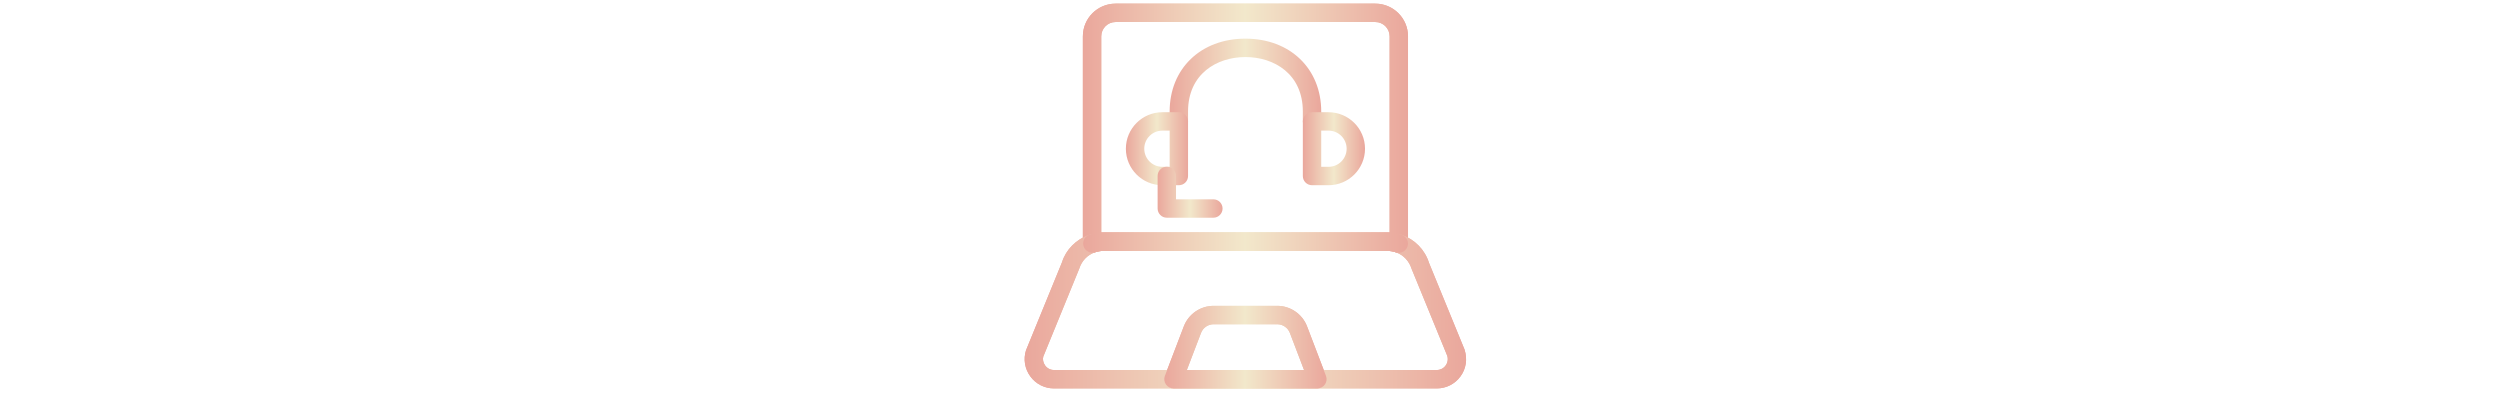
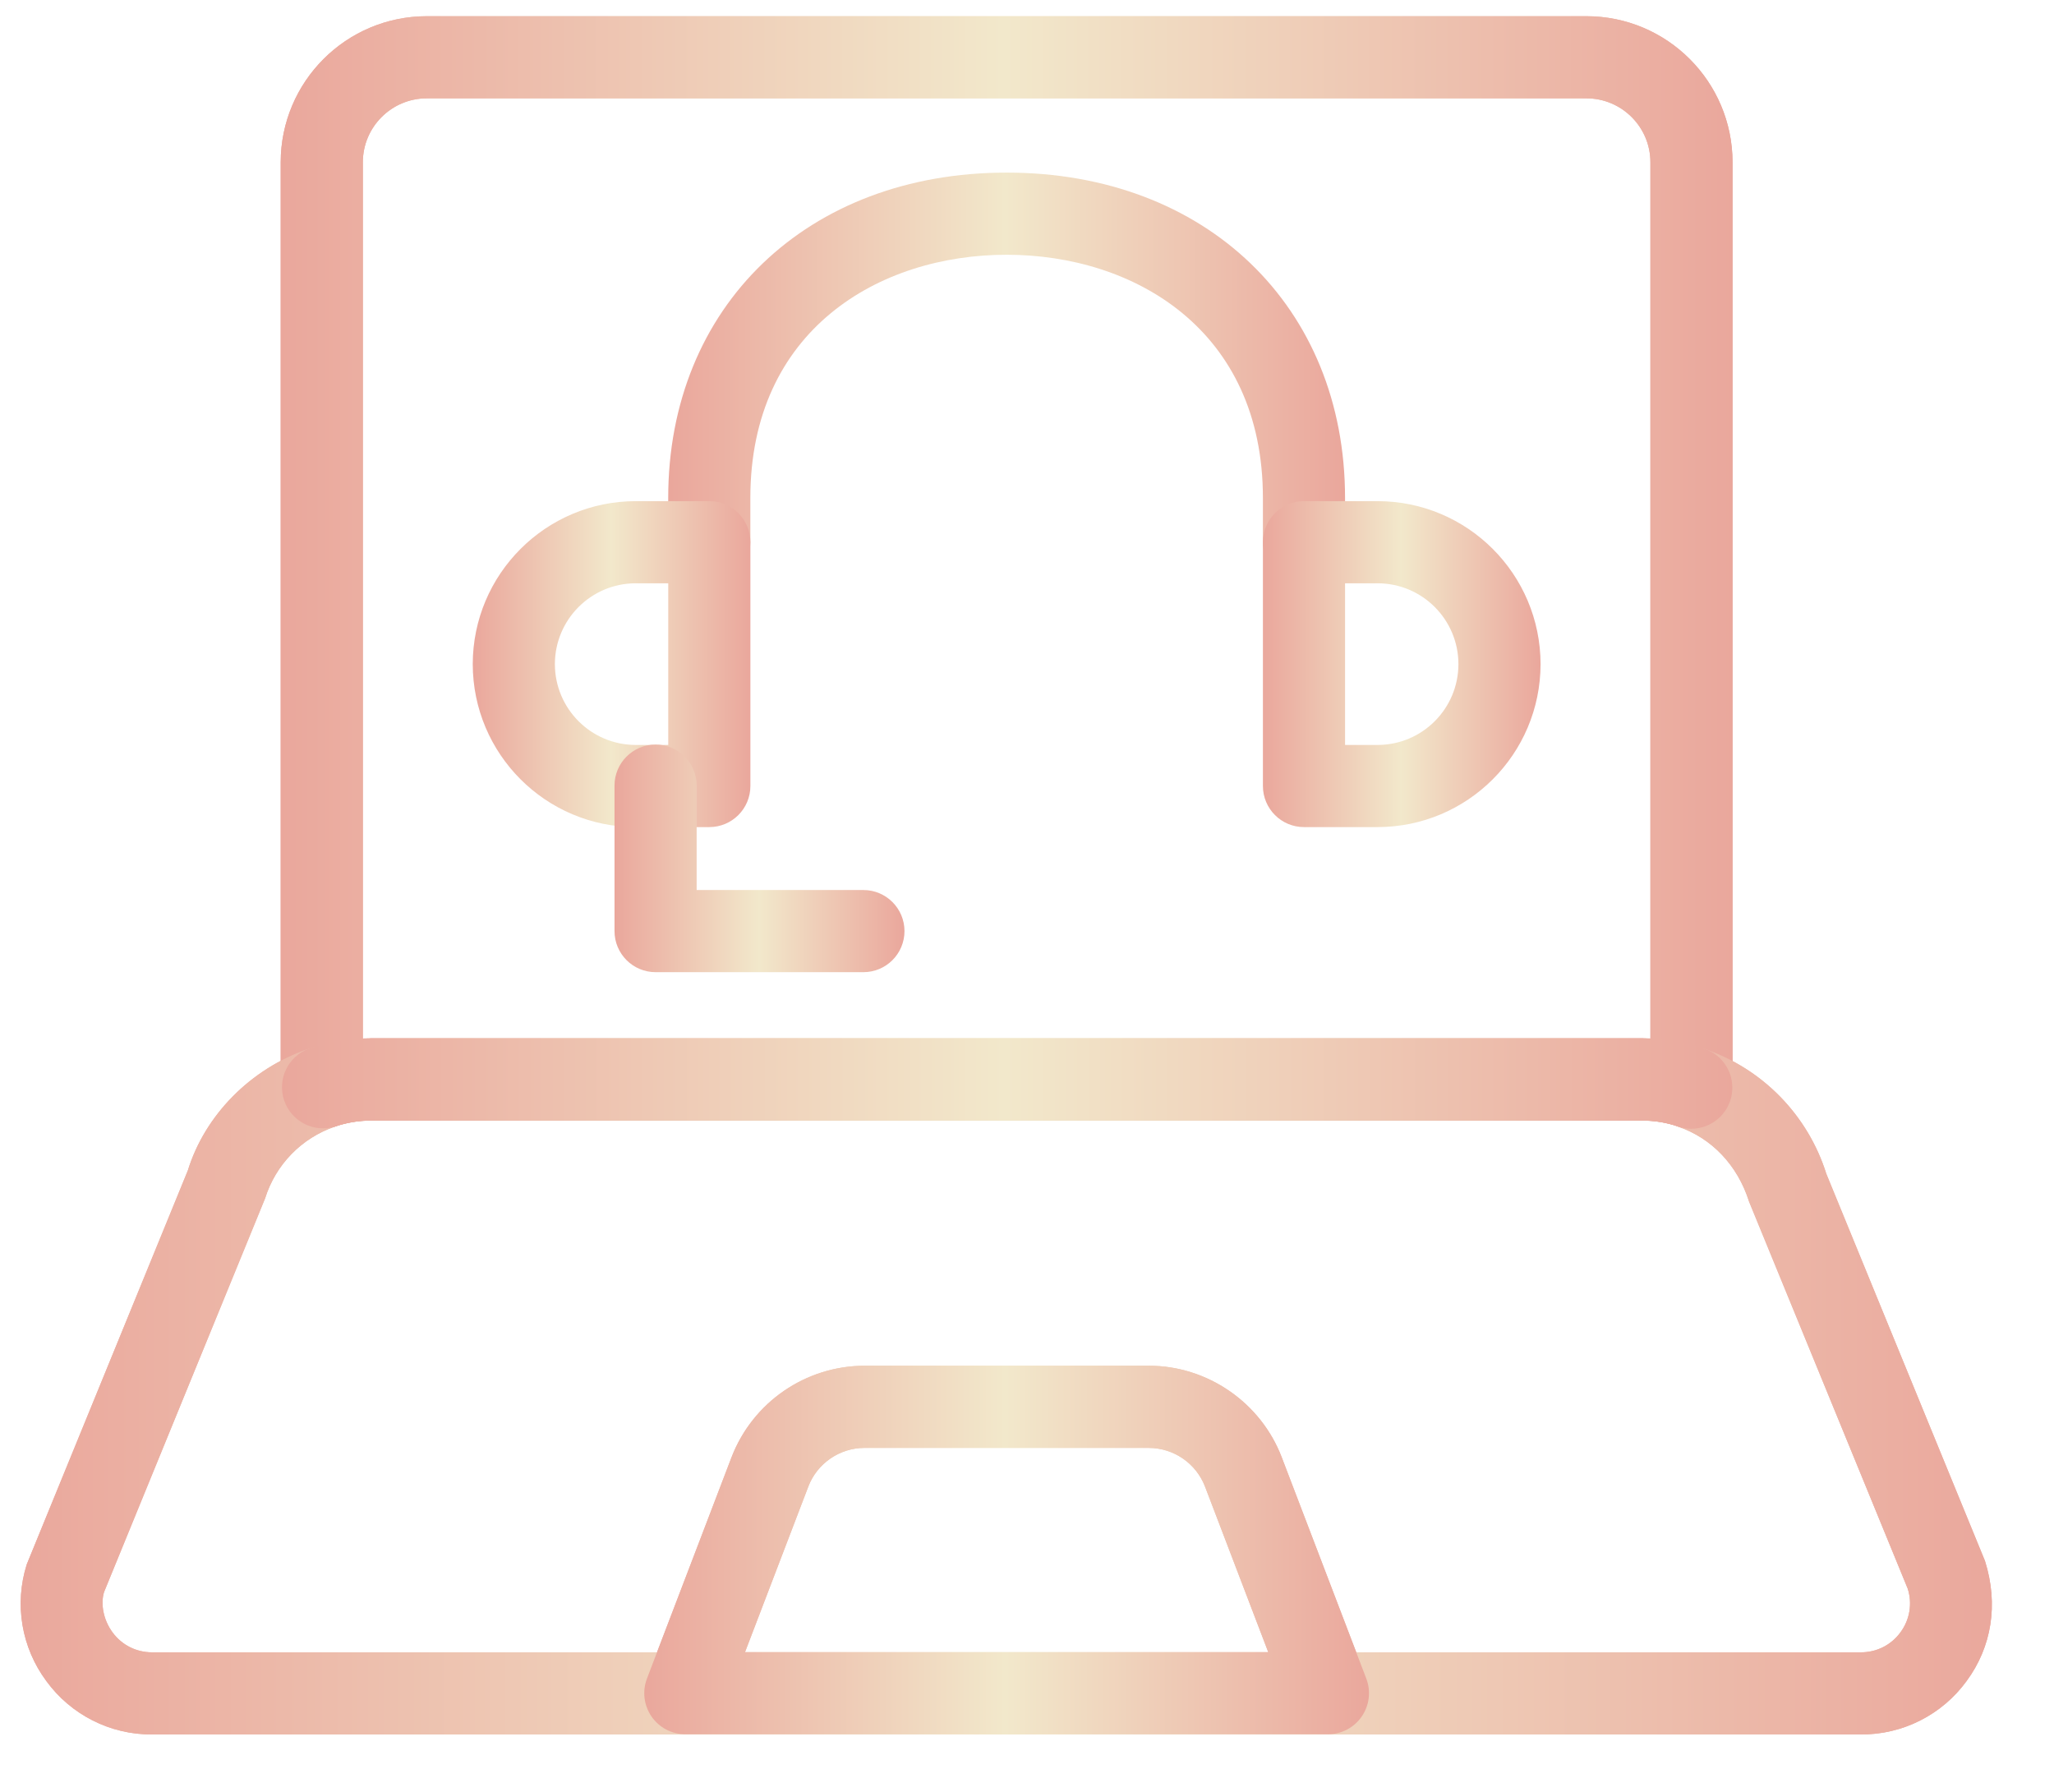
- <svg xmlns="http://www.w3.org/2000/svg" version="1.1" width="2000" height="321" viewBox="0 0 2000 321">
-   <svg xml:space="preserve" width="2000" height="321" data-version="2" data-id="lg_rIv4o8zKhK54pcrFc6" viewBox="0 0 368 321" x="0" y="0">
+ <svg xmlns="http://www.w3.org/2000/svg" version="1.1" width="368" height="321" viewBox="0 0 368 321">
+   <svg xml:space="preserve" width="368" height="321" data-version="2" data-id="lg_rIv4o8zKhK54pcrFc6" viewBox="0 0 368 321" x="0" y="0">
    <rect width="100%" height="100%" fill="transparent" />
    <g transform="translate(180.35 102.57)scale(7.3583)">
      <linearGradient id="a" x1="0" x2="1" y1="0" y2="0" gradientUnits="objectBoundingBox">
        <stop offset="0%" stop-color="#eaa79c" />
        <stop offset="49.8%" stop-color="#f2e8cb" />
        <stop offset="100%" stop-color="#eaa79c" />
      </linearGradient>
      <path fill="url(#a)" d="M42.675 32.17a.999.999 0 0 1-.324-.054 2.663 2.663 0 0 0-.868-.145H10.517c-.294 0-.586.049-.868.145a1 1 0 0 1-1.324-.946V8.642a3.56 3.56 0 0 1 3.557-3.557h28.236a3.56 3.56 0 0 1 3.557 3.557V31.17a1 1 0 0 1-1 1m-32.158-2.2h30.966a4.1 4.1 0 0 1 .192.005V8.642c0-.859-.698-1.557-1.557-1.557H11.882c-.859 0-1.557.698-1.557 1.557v21.333a4.1 4.1 0 0 1 .192-.004z" transform="translate(-26 -18.63)" />
    </g>
    <g transform="translate(180.32 249.11)scale(7.3583)">
      <linearGradient id="b" x1="0" x2="1" y1="0" y2="0" gradientUnits="objectBoundingBox">
        <stop offset="0%" stop-color="#eaa79c" />
        <stop offset="49.8%" stop-color="#f2e8cb" />
        <stop offset="100%" stop-color="#eaa79c" />
      </linearGradient>
      <path fill="url(#b)" d="M46.806 46.915H5.194a3.16 3.16 0 0 1-2.571-1.3 3.161 3.161 0 0 1-.477-2.842l3.922-9.59c.414-1.34 1.522-2.477 2.934-2.96a1 1 0 1 1 .646 1.893A2.696 2.696 0 0 0 7.95 33.86l-3.923 9.59c-.085.283-.02.67.207.979.228.31.579.486.961.486h41.612c.382 0 .733-.177.96-.486a1.18 1.18 0 0 0 .178-1.062l-3.864-9.426c-.283-.896-.918-1.548-1.728-1.825a1 1 0 0 1 .646-1.892 4.706 4.706 0 0 1 2.963 3.04l3.864 9.427c.334 1.062.16 2.097-.448 2.923a3.16 3.16 0 0 1-2.571 1.301z" transform="translate(-26 -38.54)" />
    </g>
    <g transform="translate(180.35 194.13)scale(7.3583)">
      <linearGradient id="c" x1="0" x2="1" y1="0" y2="0" gradientUnits="objectBoundingBox">
        <stop offset="0%" stop-color="#eaa79c" />
        <stop offset="49.8%" stop-color="#f2e8cb" />
        <stop offset="100%" stop-color="#eaa79c" />
      </linearGradient>
      <path fill="url(#c)" d="M42.675 32.17c-.108 0-.217-.018-.324-.054a2.663 2.663 0 0 0-.868-.145H10.517c-.294 0-.586.049-.868.145a1.001 1.001 0 0 1-.648-1.893c.49-.167 1-.252 1.516-.252h30.966c.516 0 1.026.085 1.516.253a1.001 1.001 0 0 1-.324 1.946" transform="translate(-26 -31.07)" />
    </g>
    <g transform="translate(180.35 277.7)scale(7.3583)">
      <linearGradient id="d" x1="0" x2="1" y1="0" y2="0" gradientUnits="objectBoundingBox">
        <stop offset="0%" stop-color="#eaa79c" />
        <stop offset="49.8%" stop-color="#f2e8cb" />
        <stop offset="100%" stop-color="#eaa79c" />
      </linearGradient>
      <path fill="url(#d)" d="M33.823 46.915H18.177a1 1 0 0 1-.934-1.357l2.06-5.39a3.48 3.48 0 0 1 3.233-2.226h6.928c1.425 0 2.723.895 3.233 2.226l2.06 5.39a1 1 0 0 1-.934 1.357m-14.193-2h12.74l-1.54-4.032a1.471 1.471 0 0 0-1.366-.94h-6.928c-.601 0-1.15.377-1.364.94z" transform="translate(-26 -42.43)" />
    </g>
    <g transform="translate(180.35 102.57)scale(7.3583)">
      <linearGradient id="e" x1="0" x2="1" y1="0" y2="0" gradientUnits="objectBoundingBox">
        <stop offset="0%" stop-color="#eaa79c" />
        <stop offset="49.8%" stop-color="#f2e8cb" />
        <stop offset="100%" stop-color="#eaa79c" />
      </linearGradient>
      <path fill="url(#e)" d="M42.675 32.17a.999.999 0 0 1-.324-.054 2.663 2.663 0 0 0-.868-.145H10.517c-.294 0-.586.049-.868.145a1 1 0 0 1-1.324-.946V8.642a3.56 3.56 0 0 1 3.557-3.557h28.236a3.56 3.56 0 0 1 3.557 3.557V31.17a1 1 0 0 1-1 1m-32.158-2.2h30.966a4.1 4.1 0 0 1 .192.005V8.642c0-.859-.698-1.557-1.557-1.557H11.882c-.859 0-1.557.698-1.557 1.557v21.333a4.1 4.1 0 0 1 .192-.004z" transform="translate(-26 -18.63)" />
    </g>
    <g transform="translate(180.32 249.11)scale(7.3583)">
      <linearGradient id="f" x1="0" x2="1" y1="0" y2="0" gradientUnits="objectBoundingBox">
        <stop offset="0%" stop-color="#eaa79c" />
        <stop offset="49.8%" stop-color="#f2e8cb" />
        <stop offset="100%" stop-color="#eaa79c" />
      </linearGradient>
      <path fill="url(#f)" d="M46.806 46.915H5.194a3.16 3.16 0 0 1-2.571-1.3 3.161 3.161 0 0 1-.477-2.842l3.922-9.59c.414-1.34 1.522-2.477 2.934-2.96a1 1 0 1 1 .646 1.893A2.696 2.696 0 0 0 7.95 33.86l-3.923 9.59c-.085.283-.02.67.207.979.228.31.579.486.961.486h41.612c.382 0 .733-.177.96-.486a1.18 1.18 0 0 0 .178-1.062l-3.864-9.426c-.283-.896-.918-1.548-1.728-1.825a1 1 0 0 1 .646-1.892 4.706 4.706 0 0 1 2.963 3.04l3.864 9.427c.334 1.062.16 2.097-.448 2.923a3.16 3.16 0 0 1-2.571 1.301z" transform="translate(-26 -38.54)" />
    </g>
    <g transform="translate(180.35 194.13)scale(7.3583)">
      <linearGradient id="g" x1="0" x2="1" y1="0" y2="0" gradientUnits="objectBoundingBox">
        <stop offset="0%" stop-color="#eaa79c" />
        <stop offset="49.8%" stop-color="#f2e8cb" />
        <stop offset="100%" stop-color="#eaa79c" />
      </linearGradient>
      <path fill="url(#g)" d="M42.675 32.17c-.108 0-.217-.018-.324-.054a2.663 2.663 0 0 0-.868-.145H10.517c-.294 0-.586.049-.868.145a1.001 1.001 0 0 1-.648-1.893c.49-.167 1-.252 1.516-.252h30.966c.516 0 1.026.085 1.516.253a1.001 1.001 0 0 1-.324 1.946" transform="translate(-26 -31.07)" />
    </g>
    <g transform="translate(180.35 277.7)scale(7.3583)">
      <linearGradient id="h" x1="0" x2="1" y1="0" y2="0" gradientUnits="objectBoundingBox">
        <stop offset="0%" stop-color="#eaa79c" />
        <stop offset="49.8%" stop-color="#f2e8cb" />
        <stop offset="100%" stop-color="#eaa79c" />
      </linearGradient>
      <path fill="url(#h)" d="M33.823 46.915H18.177a1 1 0 0 1-.934-1.357l2.06-5.39a3.48 3.48 0 0 1 3.233-2.226h6.928c1.425 0 2.723.895 3.233 2.226l2.06 5.39a1 1 0 0 1-.934 1.357m-14.193-2h12.74l-1.54-4.032a1.471 1.471 0 0 0-1.366-.94h-6.928c-.601 0-1.15.377-1.364.94z" transform="translate(-26 -42.43)" />
    </g>
    <g transform="translate(180.35 67.7)scale(7.3583)">
      <linearGradient id="i" x1="0" x2="1" y1="0" y2="0" gradientUnits="objectBoundingBox">
        <stop offset="0%" stop-color="#eaa79c" />
        <stop offset="49.8%" stop-color="#f2e8cb" />
        <stop offset="100%" stop-color="#eaa79c" />
      </linearGradient>
      <path fill="url(#i)" d="M33.24 18.886a1 1 0 0 1-1-1v-1.072c0-4.091-3.134-5.922-6.24-5.922-3.106 0-6.24 1.83-6.24 5.922v1.072a1 1 0 1 1-2 0v-1.072c0-4.665 3.388-7.922 8.24-7.922s8.24 3.257 8.24 7.922v1.072a1 1 0 0 1-1 1" transform="translate(-26 -13.89)" />
    </g>
    <g transform="translate(109.57 118.95)scale(7.3583)">
      <linearGradient id="j" x1="0" x2="1" y1="0" y2="0" gradientUnits="objectBoundingBox">
        <stop offset="0%" stop-color="#eaa79c" />
        <stop offset="49.8%" stop-color="#f2e8cb" />
        <stop offset="100%" stop-color="#eaa79c" />
      </linearGradient>
      <path fill="url(#j)" d="M18.76 24.822h-1.792A3.973 3.973 0 0 1 13 20.854a3.973 3.973 0 0 1 3.968-3.968h1.792a1 1 0 0 1 1 1v5.936a1 1 0 0 1-1 1m-1.792-5.936A1.97 1.97 0 0 0 15 20.854a1.97 1.97 0 0 0 1.968 1.968h.792v-3.936z" transform="translate(-16.38 -20.85)" />
    </g>
    <g transform="translate(251.14 118.95)scale(7.3583)">
      <linearGradient id="k" x1="0" x2="1" y1="0" y2="0" gradientUnits="objectBoundingBox">
        <stop offset="0%" stop-color="#eaa79c" />
        <stop offset="49.8%" stop-color="#f2e8cb" />
        <stop offset="100%" stop-color="#eaa79c" />
      </linearGradient>
      <path fill="url(#k)" d="M35.032 24.822H33.24a1 1 0 0 1-1-1v-5.936a1 1 0 0 1 1-1h1.792A3.973 3.973 0 0 1 39 20.854a3.973 3.973 0 0 1-3.968 3.968m-.792-2h.792A1.97 1.97 0 0 0 37 20.854a1.97 1.97 0 0 0-1.968-1.968h-.792z" transform="translate(-35.62 -20.85)" />
    </g>
    <g transform="translate(136.14 153.83)scale(7.3583)">
      <linearGradient id="l" x1="0" x2="1" y1="0" y2="0" gradientUnits="objectBoundingBox">
        <stop offset="0%" stop-color="#eaa79c" />
        <stop offset="49.8%" stop-color="#f2e8cb" />
        <stop offset="100%" stop-color="#eaa79c" />
      </linearGradient>
      <path fill="url(#l)" d="M22.521 28.364h-5.06a1 1 0 0 1-1-1v-3.542a1 1 0 1 1 2 0v2.542h4.06a1 1 0 1 1 0 2" transform="translate(-20 -25.6)" />
    </g>
  </svg>
</svg>
